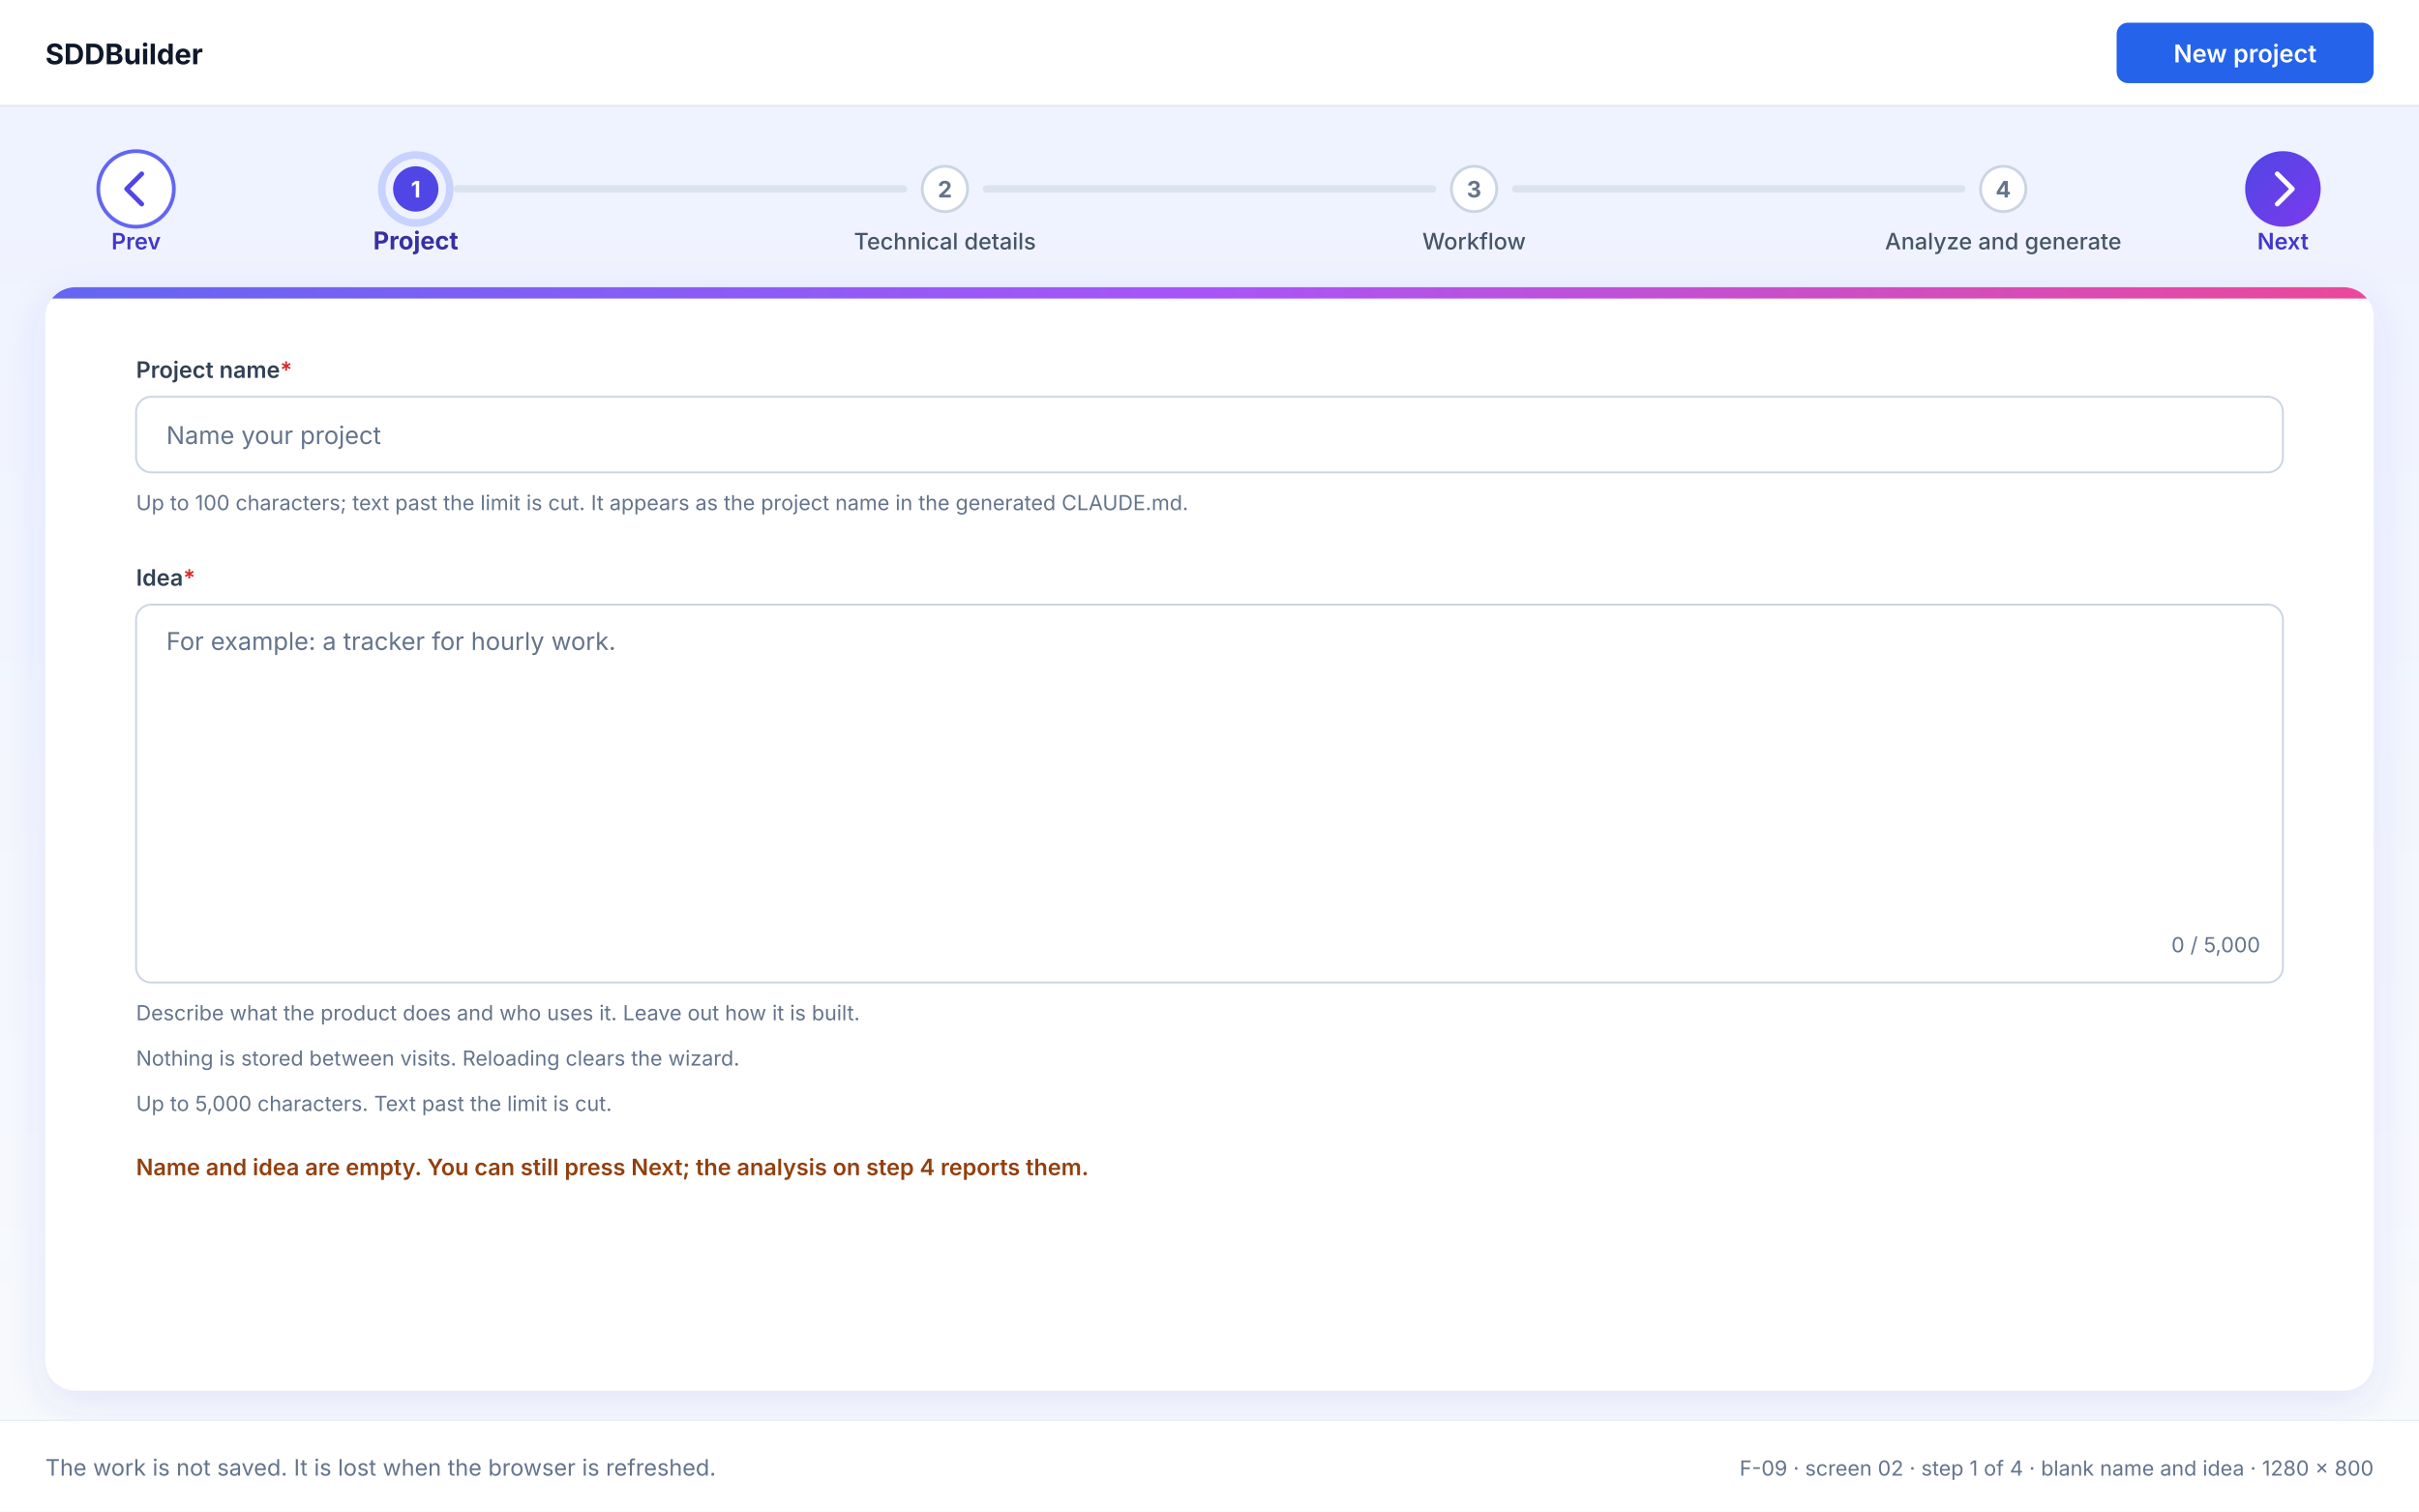
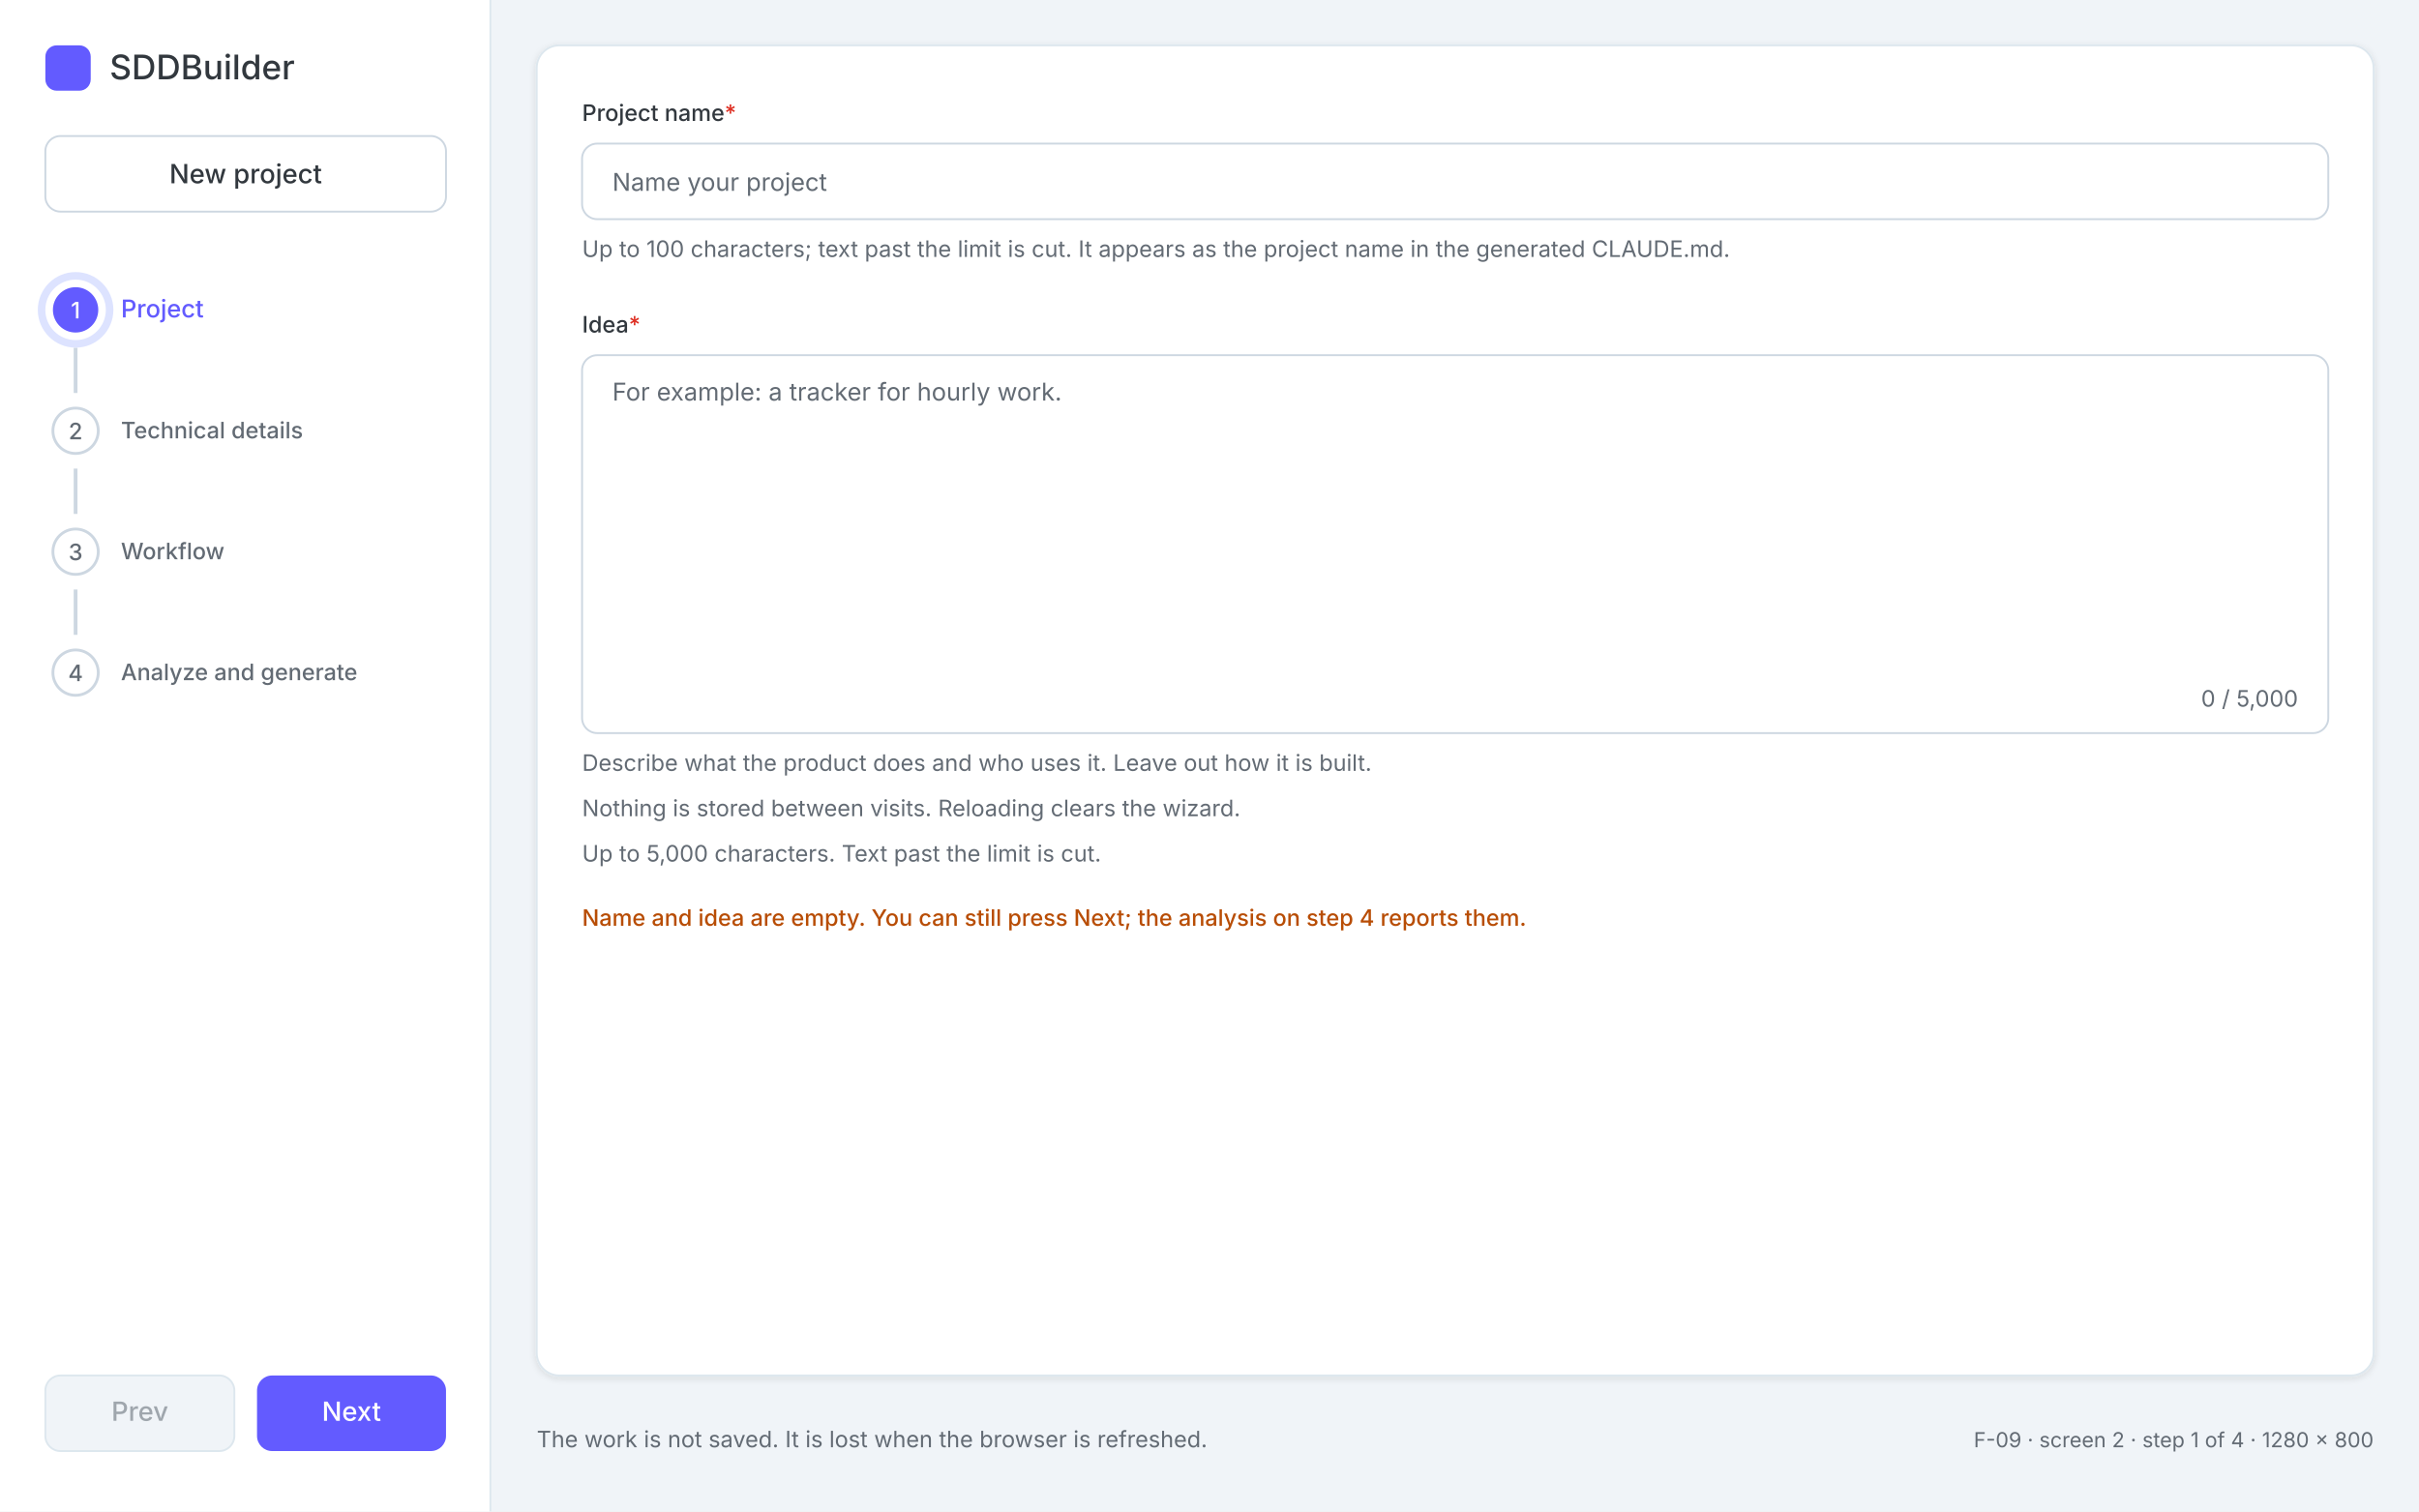
<svg xmlns="http://www.w3.org/2000/svg" width="1280" height="800" viewBox="0 0 1280 800">
+   <defs>
+     <filter id="sh" x="-5%" y="-5%" width="110%" height="115%">
+       <feDropShadow dx="0" dy="1" stdDeviation="2" flood-color="#32383E" flood-opacity="0.12" />
+     </filter>
+   </defs>
  <style>
- text{font-family:system-ui,-apple-system,"Segoe UI",sans-serif;font-size:13px;fill:#0f172a}
- .brand{font-size:15px;font-weight:700}
- .bt-primary{fill:#ffffff;font-weight:600}
- .muted{font-size:12px;fill:#64748b}
- .caption{font-size:11px;fill:#64748b}
- .ph{font-size:17px;font-weight:600;fill:#4338ca}
- .label-done{font-size:12px;font-weight:600;fill:#047857}
- .label-cur{font-size:13px;font-weight:700;fill:#3730a3}
- .nav-label{font-size:12px;font-weight:600;fill:#4338ca}
- .nav-label-dis{font-size:12px;font-weight:600;fill:#64748b}
- .label-todo{font-size:12px;font-weight:500;fill:#475569}
- .num{font-size:12px;font-weight:700;fill:#ffffff}
- .num-todo{font-size:12px;font-weight:700;fill:#64748b}
- .check{font-size:13px;font-weight:700;fill:#ffffff}
- .field-label{font-size:12px;font-weight:600;fill:#334155}
- .req{fill:#dc2626}
- .field-help{font-size:11px;fill:#64748b}
- .field-text{font-size:13px;fill:#0f172a}
- .field-ph{font-size:13px;fill:#64748b}
- .counter{font-size:11px;fill:#64748b}
- .warnT{font-size:12px;font-weight:600;fill:#92400e}
- .bar{fill:#ffffff}
- .div{stroke:#e2e8f0;stroke-width:1}
- .primary{fill:#2563eb}
- .nav-on{fill:#ffffff;stroke:#6366f1;stroke-width:2}
- .nav-dis{fill:#f1f5f9;stroke:#e2e8f0;stroke-width:1.5}
- .arrow{fill:none;stroke:#4f46e5;stroke-width:2.5;stroke-linecap:round;stroke-linejoin:round}
- .arrow-dis{fill:none;stroke:#cbd5e1;stroke-width:2.5;stroke-linecap:round;stroke-linejoin:round}
- .arrow-w{fill:none;stroke:#ffffff;stroke-width:2.5;stroke-linecap:round;stroke-linejoin:round}
- .node-todo{fill:#ffffff;stroke:#cbd5e1;stroke-width:1.5}
- .node-cur{fill:#4f46e5}
- .ring{fill:none;stroke:#c7d2fe;stroke-width:4}
- .line-todo{stroke:#dbe3ee;stroke-width:4;stroke-linecap:round}
- .line-done{stroke:#10b981;stroke-width:4;stroke-linecap:round}
- .card{fill:#ffffff}
- .input{fill:#ffffff;stroke:#cbd5e1;stroke-width:1}
- .warnBox{fill:#fffbeb;stroke:#fcd34d;stroke-width:1}
+ text{font-family:Inter,system-ui,-apple-system,"Segoe UI",sans-serif;font-size:13px;fill:#32383E}
+ .brand{font-size:18px;font-weight:500}
+ .btnText{font-size:14px;font-weight:500;fill:#FFFFFF}
+ .btnDark{font-size:14px;font-weight:500;fill:#32383E}
+ .navOff{font-size:14px;font-weight:500;fill:#9FA6AD}
+ .muted{font-size:12px;fill:#636B74}
+ .caption{font-size:11px;fill:#636B74}
+ .label-cur{font-size:13px;font-weight:500;fill:#635BFF}
+ .label-todo{font-size:12px;font-weight:500;fill:#636B74}
+ .num{font-size:12px;font-weight:500;fill:#FFFFFF}
+ .num-todo{font-size:12px;font-weight:500;fill:#636B74}
+ .field-label{font-size:12px;font-weight:500;fill:#32383E}
+ .req{fill:#DE3024}
+ .field-help{font-size:12px;fill:#636B74}
+ .field-ph{font-size:13px;fill:#636B74}
+ .counter{font-size:12px;fill:#636B74}
+ .warnT{font-size:12px;font-weight:500;fill:#B84D05}
+ .btnP{fill:#635BFF}
+ .btn{fill:#FFFFFF;stroke:#CDD7E1}
+ .btnOff{fill:#F0F4F8;stroke:#DDE7EE}
+ .ring{fill:none;stroke:#DDE3FF;stroke-width:4}
+ .node-todo{fill:#FFFFFF;stroke:#CDD7E1;stroke-width:1.5}
+ .node-cur{fill:#635BFF}
+ .line-todo{stroke:#CDD7E1;stroke-width:2}
+ .card{fill:#FFFFFF;stroke:#DDE7EE}
+ .input{fill:#FFFFFF;stroke:#CDD7E1}
</style>
-   <defs>
-     <linearGradient id="gBg" x1="0" y1="0" x2="0" y2="1">
-       <stop offset="0" stop-color="#eef2ff" />
-       <stop offset="1" stop-color="#f8fafc" />
-     </linearGradient>
-     <linearGradient id="gBrand" x1="0" y1="0" x2="1" y2="1">
-       <stop offset="0" stop-color="#4f46e5" />
-       <stop offset="1" stop-color="#7c3aed" />
-     </linearGradient>
-     <linearGradient id="gDone" x1="0" y1="0" x2="1" y2="1">
-       <stop offset="0" stop-color="#059669" />
-       <stop offset="1" stop-color="#0d9488" />
-     </linearGradient>
-     <linearGradient id="gAccent" x1="0" y1="0" x2="1" y2="0">
-       <stop offset="0" stop-color="#6366f1" />
-       <stop offset="0.5" stop-color="#a855f7" />
-       <stop offset="1" stop-color="#ec4899" />
-     </linearGradient>
-     <filter id="sh" x="-5%" y="-5%" width="110%" height="115%">
-       <feDropShadow dx="0" dy="6" stdDeviation="10" flood-color="#4f46e5" flood-opacity="0.12" />
-     </filter>
-     <clipPath id="cardClip">
-       <rect x="24" y="152" width="1232" height="584" rx="16" />
-     </clipPath>
-   </defs>
-   <rect x="0" y="0" width="1280" height="800" fill="url(#gBg)" />
-   <rect class="bar" x="0" y="0" width="1280" height="56" />
-   <line class="div" x1="0" y1="56" x2="1280" y2="56" />
-   <text class="brand" x="24" y="34">SDDBuilder</text>
-   <rect class="primary" x="1120" y="12" width="136" height="32" rx="6" />
-   <text class="bt-primary" x="1188" y="33" text-anchor="middle">New project</text>
+   <rect width="1280" height="800" fill="#F0F4F8" />
+   <rect x="0" y="0" width="260" height="800" fill="#FFFFFF" />
+   <rect x="259" y="0" width="1" height="800" fill="#DDE7EE" />
+   <rect x="24" y="24" width="24" height="24" rx="6" fill="#635BFF" />
+   <text x="58" y="42" class="brand">SDDBuilder</text>
+   <rect x="24" y="72" width="212" height="40" rx="8" class="btn" />
+   <text x="130" y="97" class="btnDark" text-anchor="middle">New project</text>
+   <line x1="40" y1="184" x2="40" y2="208" class="line-todo" />
+   <line x1="40" y1="248" x2="40" y2="272" class="line-todo" />
+   <line x1="40" y1="312" x2="40" y2="336" class="line-todo" />
+   <circle class="ring" cx="40" cy="164" r="18" />
+   <circle class="node-cur" cx="40" cy="164" r="12" />
+   <text class="num" x="40" y="168.5" text-anchor="middle">1</text>
+   <text class="label-cur" x="64" y="168">Project</text>
+   <circle class="node-todo" cx="40" cy="228" r="12" />
+   <text class="num-todo" x="40" y="232.5" text-anchor="middle">2</text>
+   <text class="label-todo" x="64" y="232">Technical details</text>
+   <circle class="node-todo" cx="40" cy="292" r="12" />
+   <text class="num-todo" x="40" y="296.5" text-anchor="middle">3</text>
+   <text class="label-todo" x="64" y="296">Workflow</text>
+   <circle class="node-todo" cx="40" cy="356" r="12" />
+   <text class="num-todo" x="40" y="360.5" text-anchor="middle">4</text>
+   <text class="label-todo" x="64" y="360">Analyze and generate</text>
  <g>
-     <circle class="nav-on" cx="72" cy="100" r="20" />
-     <path class="arrow" d="M75 92 L67 100 L75 108" />
+     <rect class="btnOff" x="24" y="728" width="100" height="40" rx="8" />
+     <text class="navOff" x="74" y="752" text-anchor="middle">Prev</text>
  </g>
-   <text class="nav-label" x="72" y="132" text-anchor="middle">Prev</text>
-   <line class="line-todo" x1="242" y1="100" x2="478" y2="100" />
-   <line class="line-todo" x1="522" y1="100" x2="758" y2="100" />
-   <line class="line-todo" x1="802" y1="100" x2="1038" y2="100" />
-   <circle class="ring" cx="220" cy="100" r="18" />
-   <circle class="node-cur" cx="220" cy="100" r="12" />
-   <text class="num" x="220" y="104.5" text-anchor="middle">1</text>
-   <text class="label-cur" x="220" y="132" text-anchor="middle">Project</text>
-   <circle class="node-todo" cx="500" cy="100" r="12" />
-   <text class="num-todo" x="500" y="104.5" text-anchor="middle">2</text>
-   <text class="label-todo" x="500" y="132" text-anchor="middle">Technical details</text>
-   <circle class="node-todo" cx="780" cy="100" r="12" />
-   <text class="num-todo" x="780" y="104.5" text-anchor="middle">3</text>
-   <text class="label-todo" x="780" y="132" text-anchor="middle">Workflow</text>
-   <circle class="node-todo" cx="1060" cy="100" r="12" />
-   <text class="num-todo" x="1060" y="104.5" text-anchor="middle">4</text>
-   <text class="label-todo" x="1060" y="132" text-anchor="middle">Analyze and generate</text>
  <g>
-     <circle cx="1208" cy="100" r="20" fill="url(#gBrand)" />
-     <path class="arrow-w" d="M1205 92 L1213 100 L1205 108" />
+     <rect class="btnP" x="136" y="728" width="100" height="40" rx="8" />
+     <text class="btnText" x="186" y="752" text-anchor="middle">Next</text>
  </g>
-   <text class="nav-label" x="1208" y="132" text-anchor="middle">Next</text>
-   <rect class="card" x="24" y="152" width="1232" height="584" rx="16" filter="url(#sh)" />
-   <rect x="24" y="152" width="1232" height="6" fill="url(#gAccent)" clip-path="url(#cardClip)" />
-   <text class="field-label" x="72" y="200">Project name<tspan class="req"> *</tspan>
+   <rect class="card" x="284" y="24" width="972" height="704" rx="12" filter="url(#sh)" />
+   <text class="field-label" x="308" y="64">Project name<tspan class="req"> *</tspan>
  </text>
-   <rect class="input" x="72" y="210" width="1136" height="40" rx="8" />
-   <text class="field-ph" x="88" y="235">Name your project</text>
-   <text class="field-help" x="72" y="270">Up to 100 characters; text past the limit is cut. It appears as the project name in the generated CLAUDE.md.</text>
-   <text class="field-label" x="72" y="310">Idea<tspan class="req"> *</tspan>
+   <rect class="input" x="308" y="76" width="924" height="40" rx="8" />
+   <text class="field-ph" x="324" y="101">Name your project</text>
+   <text class="field-help" x="308" y="136">Up to 100 characters; text past the limit is cut. It appears as the project name in the generated CLAUDE.md.</text>
+   <text class="field-label" x="308" y="176">Idea<tspan class="req"> *</tspan>
  </text>
-   <rect class="input" x="72" y="320" width="1136" height="200" rx="8" />
-   <text class="field-ph" x="88" y="344">For example: a tracker for hourly work.</text>
-   <text class="counter" x="1196" y="504" text-anchor="end">0 / 5,000</text>
-   <text class="field-help" x="72" y="540">Describe what the product does and who uses it. Leave out how it is built.</text>
-   <text class="field-help" x="72" y="564">Nothing is stored between visits. Reloading clears the wizard.</text>
-   <text class="field-help" x="72" y="588">Up to 5,000 characters. Text past the limit is cut.</text>
-   <text class="warnT" x="72" y="622">Name and idea are empty. You can still press Next; the analysis on step 4 reports them.</text>
-   <line class="div" x1="0" y1="752" x2="1280" y2="752" />
-   <rect class="bar" x="0" y="752" width="1280" height="48" />
-   <text class="muted" x="24" y="781">The work is not saved. It is lost when the browser is refreshed.</text>
-   <text class="caption" x="1256" y="781" text-anchor="end">F-09 · screen 02 · step 1 of 4 · blank name and idea · 1280 × 800</text>
+   <rect class="input" x="308" y="188" width="924" height="200" rx="8" />
+   <text class="field-ph" x="324" y="212">For example: a tracker for hourly work.</text>
+   <text class="counter" x="1216" y="374" text-anchor="end">0 / 5,000</text>
+   <text class="field-help" x="308" y="408">Describe what the product does and who uses it. Leave out how it is built.</text>
+   <text class="field-help" x="308" y="432">Nothing is stored between visits. Reloading clears the wizard.</text>
+   <text class="field-help" x="308" y="456">Up to 5,000 characters. Text past the limit is cut.</text>
+   <text class="warnT" x="308" y="490">Name and idea are empty. You can still press Next; the analysis on step 4 reports them.</text>
+   <text x="284" y="766" class="muted">The work is not saved. It is lost when the browser is refreshed.</text>
+   <text x="1256" y="766" class="caption" text-anchor="end">F-09 · screen 2 · step 1 of 4 · 1280 × 800</text>
</svg>
